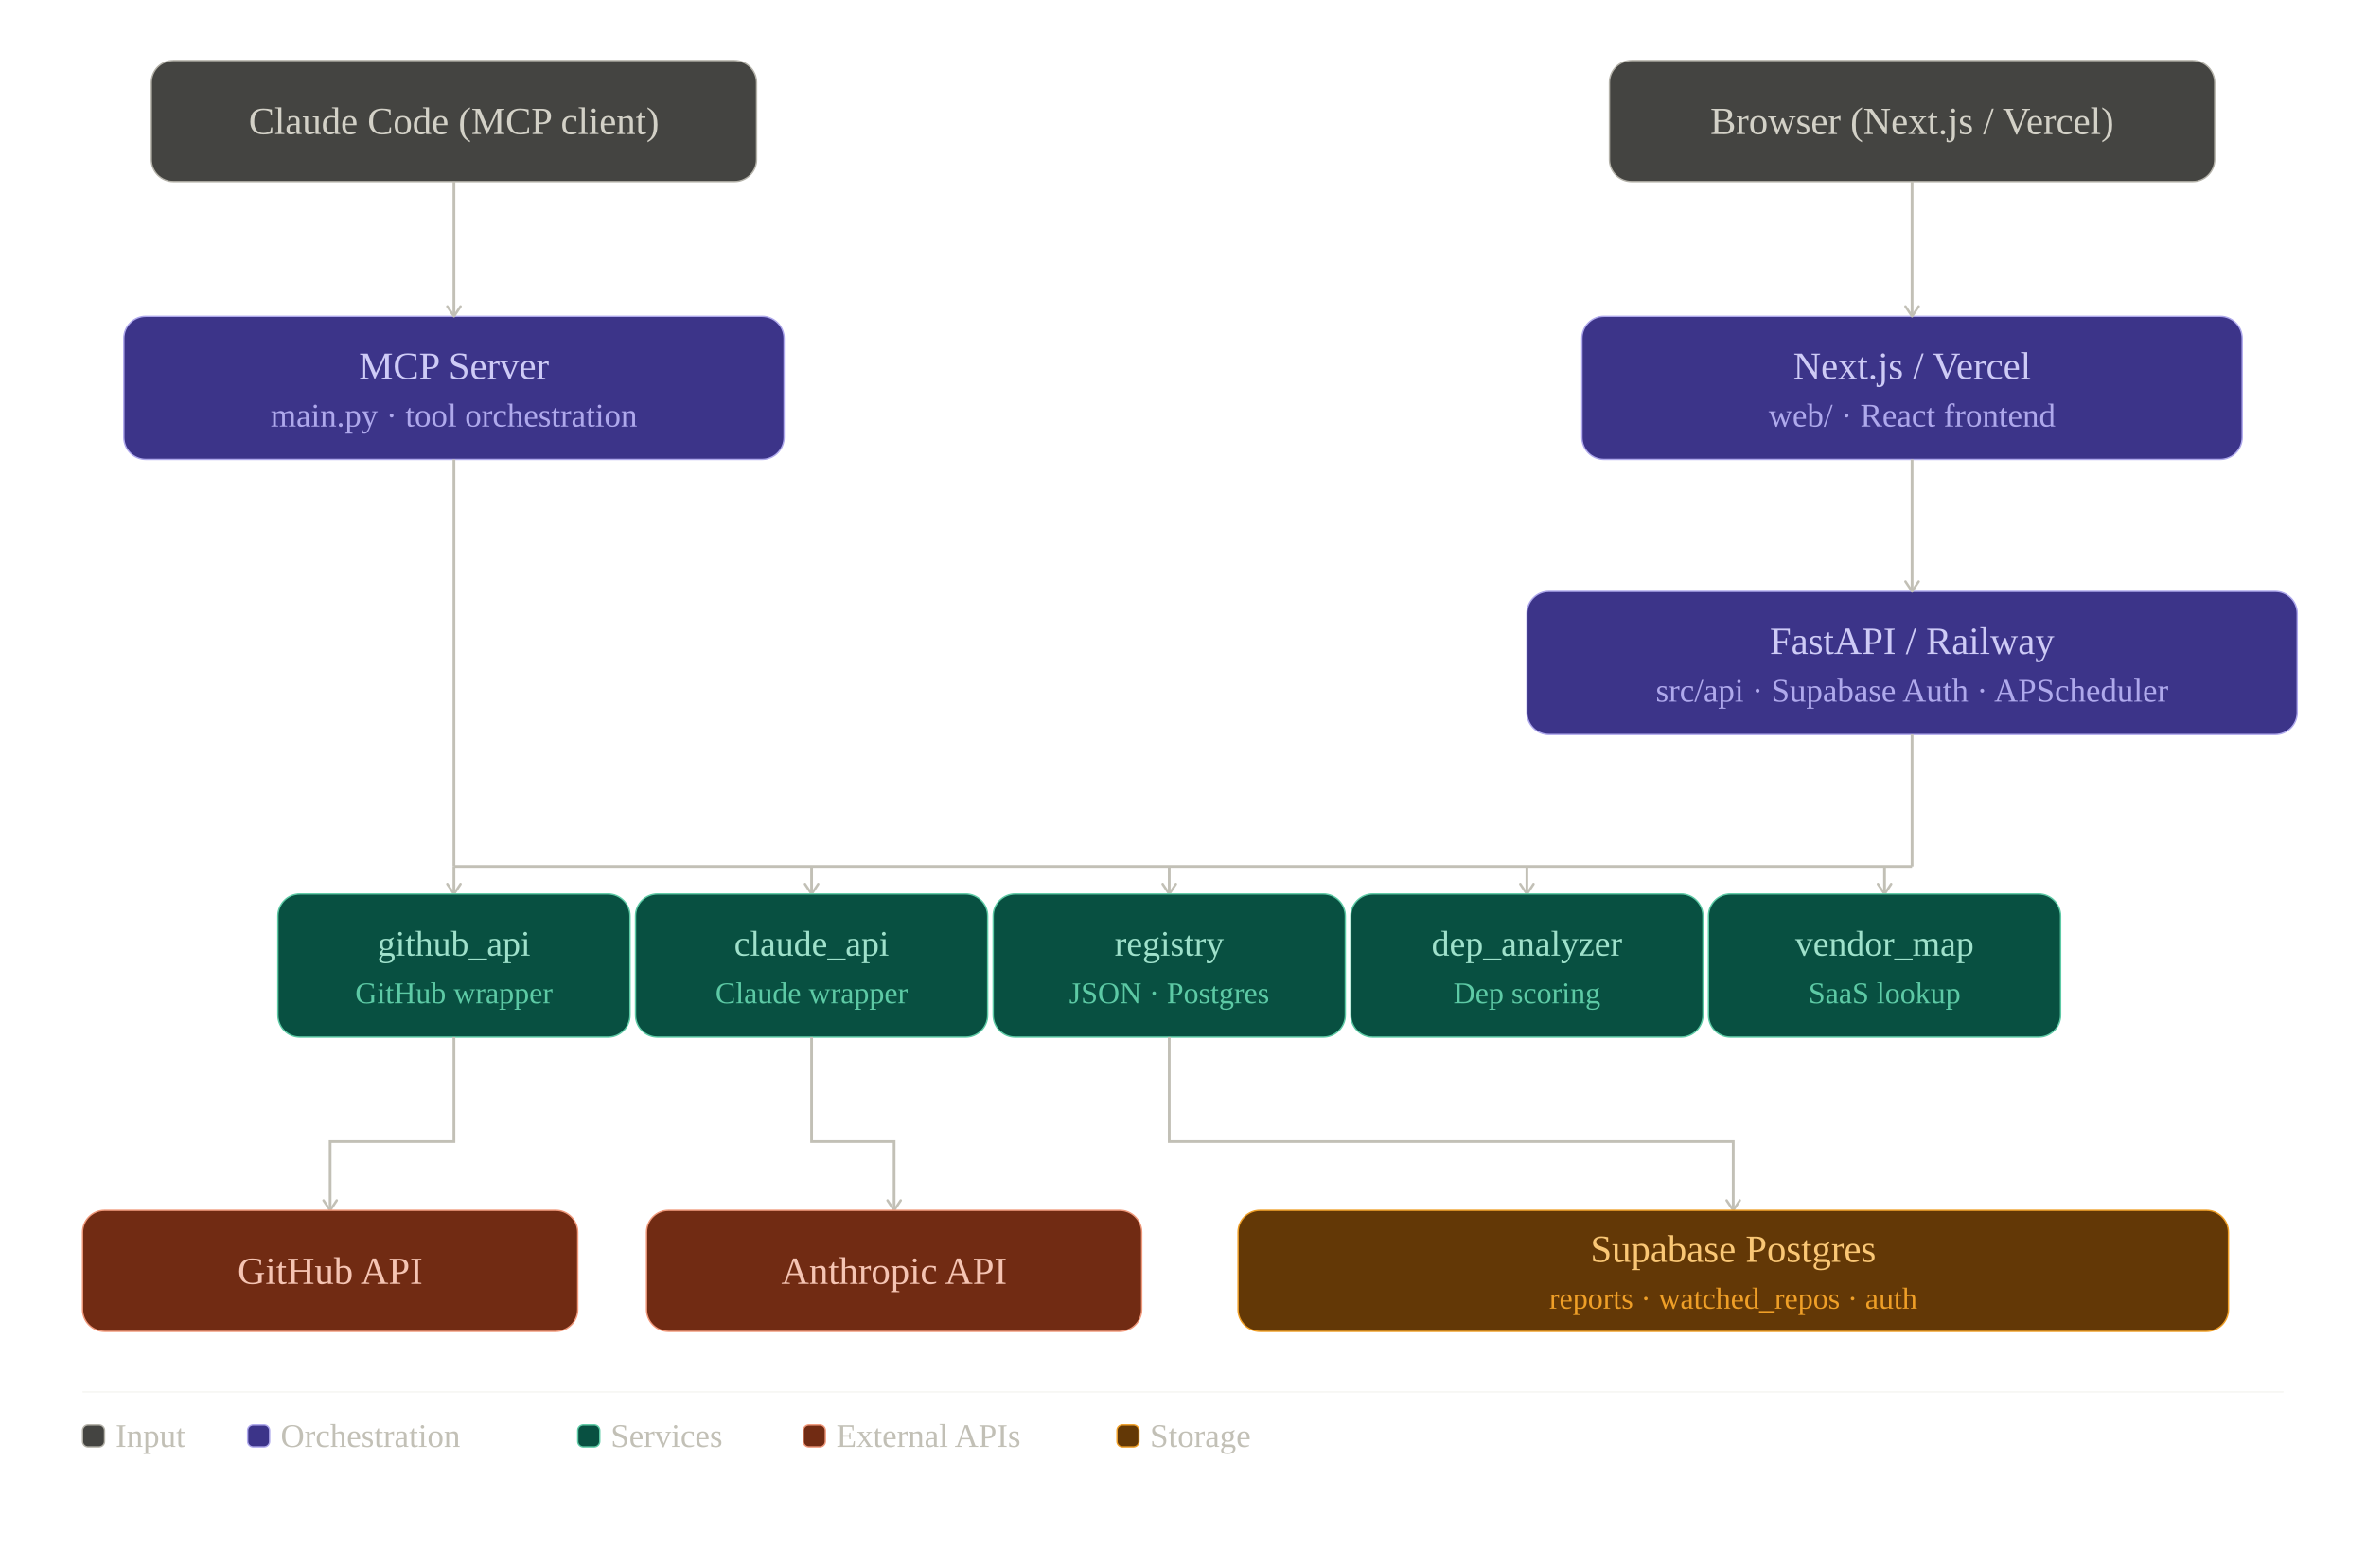
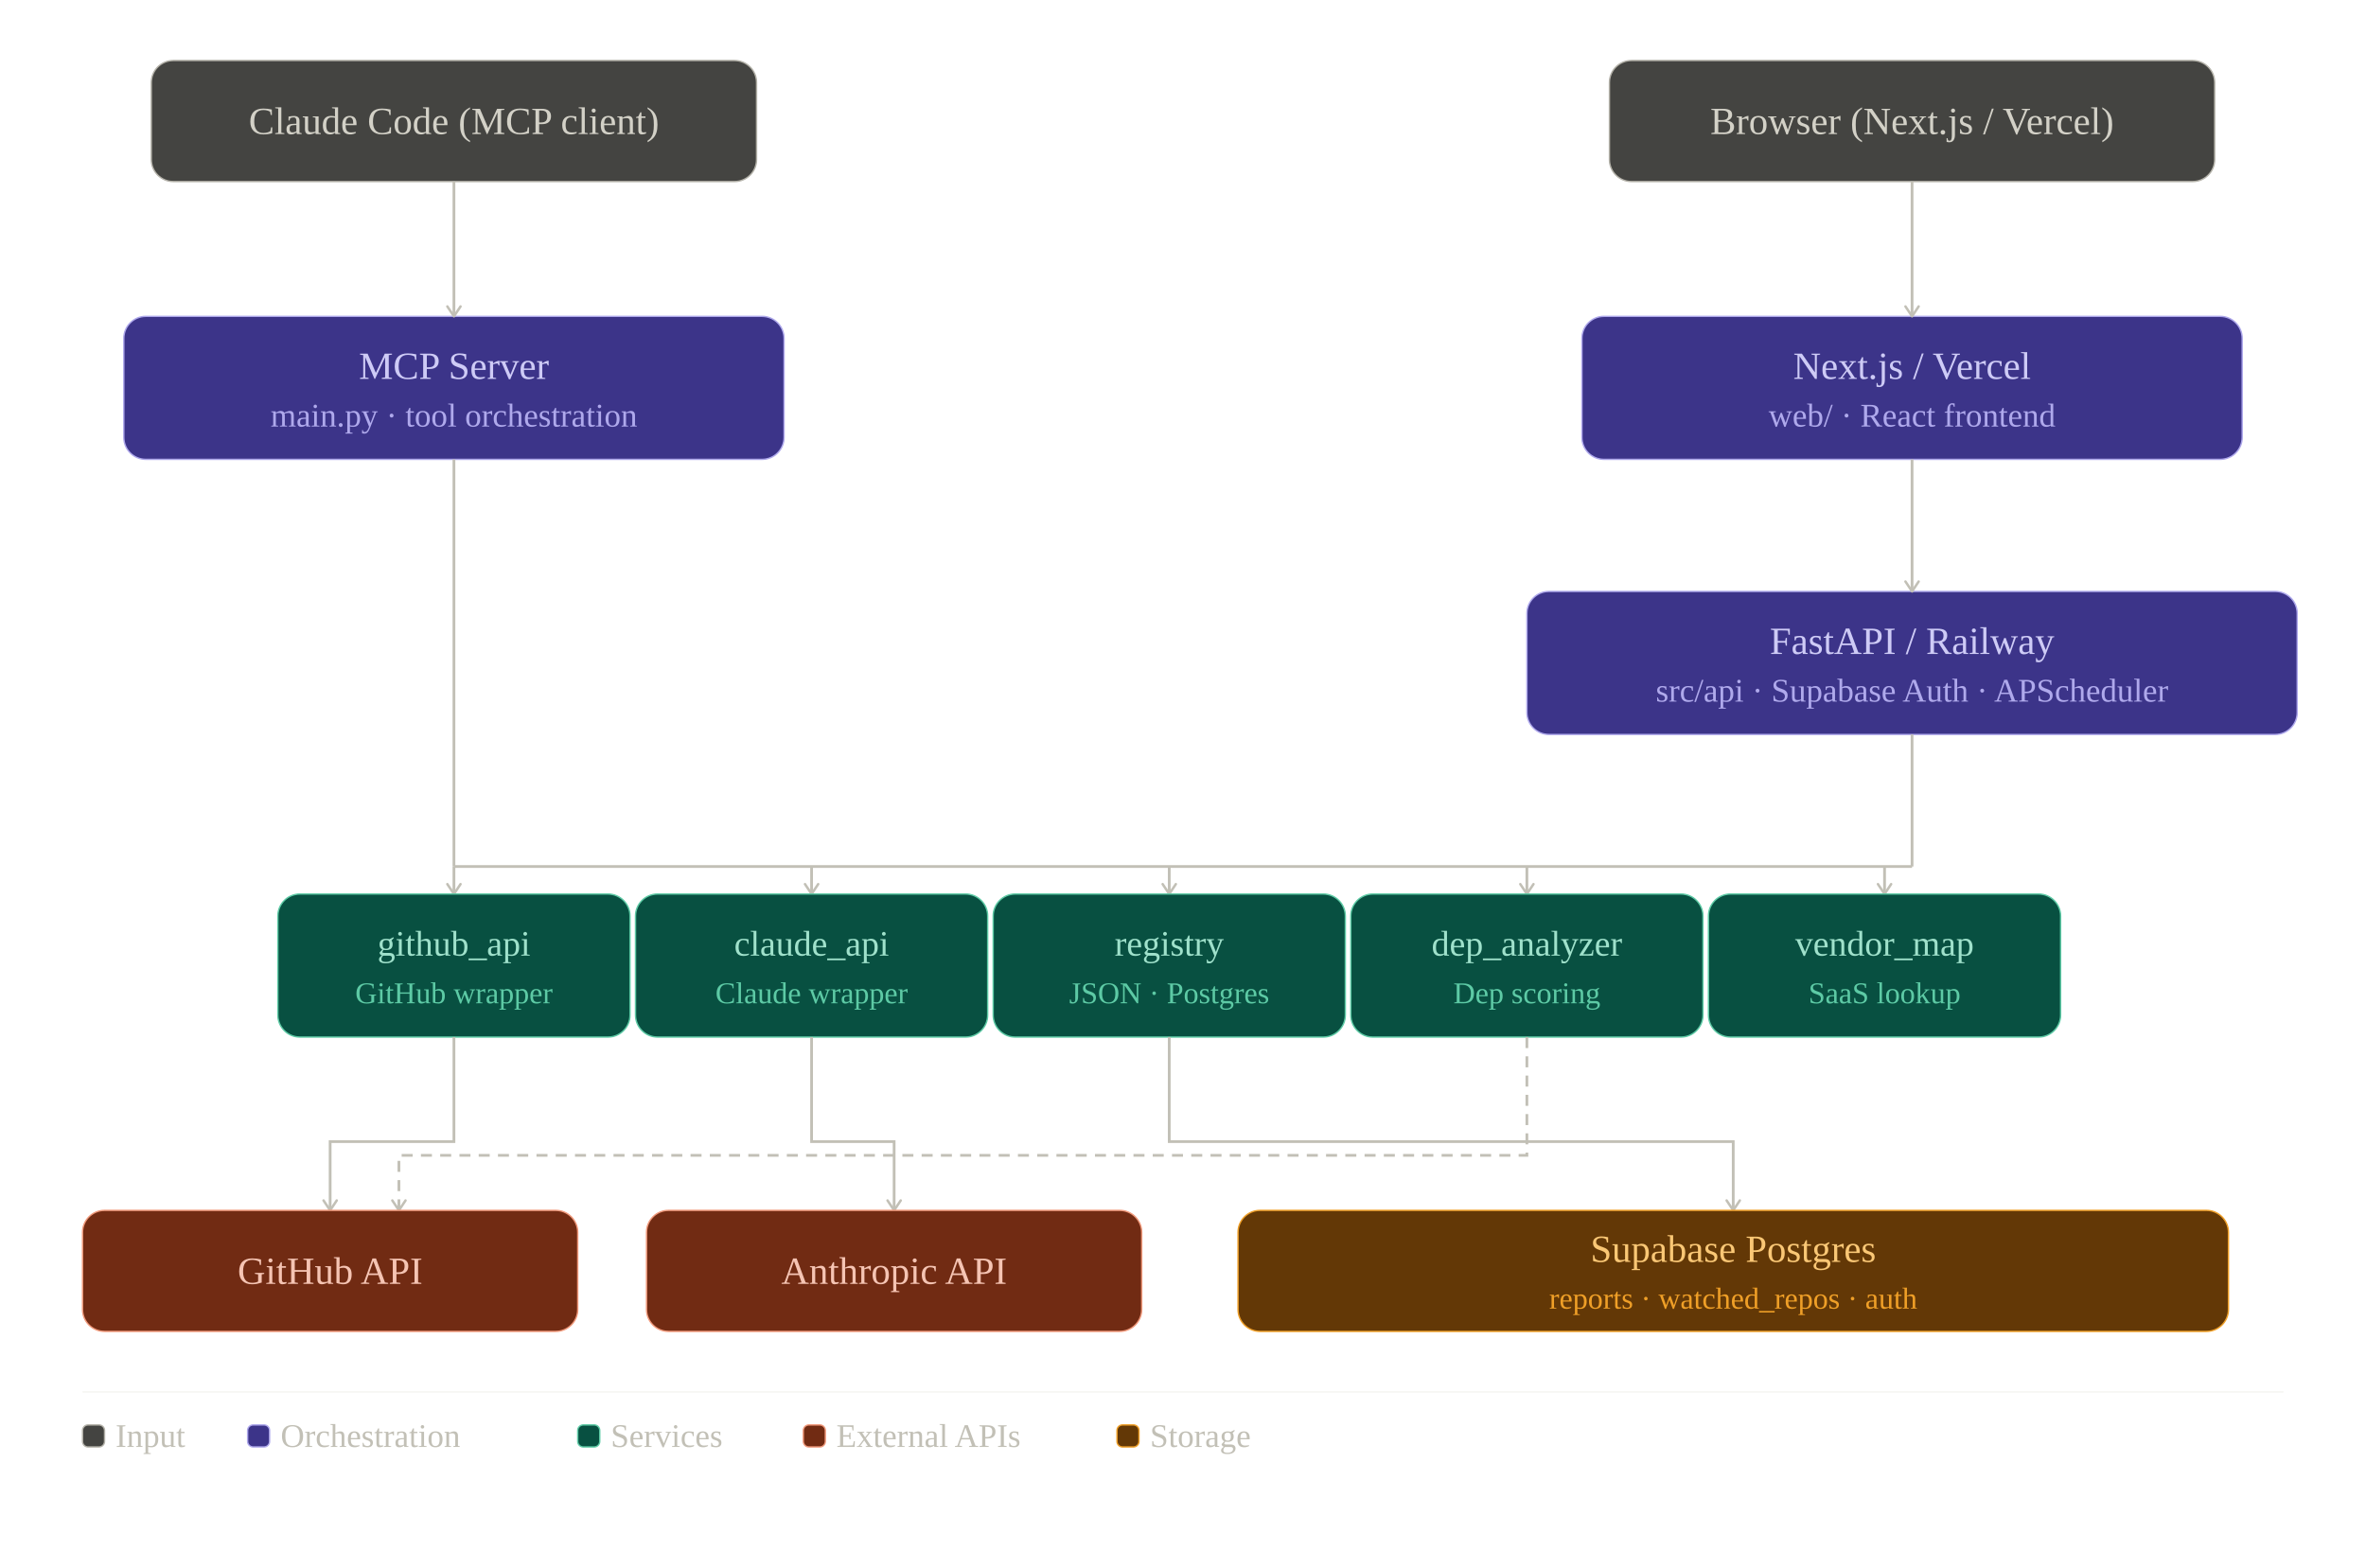
<svg xmlns="http://www.w3.org/2000/svg" width="100%" viewBox="0 0 860 570" role="img">
  <defs>
    <marker id="arrow" viewBox="0 0 10 10" refX="8" refY="5" markerWidth="6" markerHeight="6" orient="auto-start-reverse">
      <path d="M2 1L8 5L2 9" fill="none" stroke="context-stroke" stroke-width="1.5" stroke-linecap="round" stroke-linejoin="round" />
    </marker>
  </defs>
  <g>
    <rect x="55" y="22" width="220" height="44" rx="8" stroke-width="0.5" style="fill:rgb(68,68,65);stroke:rgb(180,178,169);" />
    <text x="165" y="44" text-anchor="middle" dominant-baseline="central" style="fill:rgb(211,209,199);font-size:14px;font-weight:500;">Claude Code (MCP client)</text>
  </g>
  <g>
    <rect x="585" y="22" width="220" height="44" rx="8" stroke-width="0.5" style="fill:rgb(68,68,65);stroke:rgb(180,178,169);" />
    <text x="695" y="44" text-anchor="middle" dominant-baseline="central" style="fill:rgb(211,209,199);font-size:14px;font-weight:500;">Browser (Next.js / Vercel)</text>
  </g>
  <g>
    <rect x="45" y="115" width="240" height="52" rx="8" stroke-width="0.5" style="fill:rgb(60,52,137);stroke:rgb(175,169,236);" />
    <text x="165" y="133" text-anchor="middle" dominant-baseline="central" style="fill:rgb(206,203,246);font-size:14px;font-weight:500;">MCP Server</text>
    <text x="165" y="151" text-anchor="middle" dominant-baseline="central" style="fill:rgb(175,169,236);font-size:12px;">main.py · tool orchestration</text>
  </g>
  <g>
    <rect x="575" y="115" width="240" height="52" rx="8" stroke-width="0.5" style="fill:rgb(60,52,137);stroke:rgb(175,169,236);" />
    <text x="695" y="133" text-anchor="middle" dominant-baseline="central" style="fill:rgb(206,203,246);font-size:14px;font-weight:500;">Next.js / Vercel</text>
    <text x="695" y="151" text-anchor="middle" dominant-baseline="central" style="fill:rgb(175,169,236);font-size:12px;">web/ · React frontend</text>
  </g>
  <g>
    <rect x="555" y="215" width="280" height="52" rx="8" stroke-width="0.5" style="fill:rgb(60,52,137);stroke:rgb(175,169,236);" />
    <text x="695" y="233" text-anchor="middle" dominant-baseline="central" style="fill:rgb(206,203,246);font-size:14px;font-weight:500;">FastAPI / Railway</text>
    <text x="695" y="251" text-anchor="middle" dominant-baseline="central" style="fill:rgb(175,169,236);font-size:12px;">src/api · Supabase Auth · APScheduler</text>
  </g>
  <line x1="165" y1="66" x2="165" y2="115" stroke="rgb(194,192,182)" stroke-width="1" marker-end="url(#arrow)" />
  <line x1="695" y1="66" x2="695" y2="115" stroke="rgb(194,192,182)" stroke-width="1" marker-end="url(#arrow)" />
  <line x1="695" y1="167" x2="695" y2="215" stroke="rgb(194,192,182)" stroke-width="1" marker-end="url(#arrow)" />
  <line x1="165" y1="167" x2="165" y2="315" stroke="rgb(194,192,182)" stroke-width="1" />
  <line x1="695" y1="267" x2="695" y2="315" stroke="rgb(194,192,182)" stroke-width="1" />
  <line x1="165" y1="315" x2="695" y2="315" stroke="rgb(194,192,182)" stroke-width="1" />
  <line x1="165" y1="315" x2="165" y2="325" stroke="rgb(194,192,182)" stroke-width="1" marker-end="url(#arrow)" />
  <line x1="295" y1="315" x2="295" y2="325" stroke="rgb(194,192,182)" stroke-width="1" marker-end="url(#arrow)" />
  <line x1="425" y1="315" x2="425" y2="325" stroke="rgb(194,192,182)" stroke-width="1" marker-end="url(#arrow)" />
  <line x1="555" y1="315" x2="555" y2="325" stroke="rgb(194,192,182)" stroke-width="1" marker-end="url(#arrow)" />
  <line x1="685" y1="315" x2="685" y2="325" stroke="rgb(194,192,182)" stroke-width="1" marker-end="url(#arrow)" />
  <g>
    <rect x="101" y="325" width="128" height="52" rx="8" stroke-width="0.5" style="fill:rgb(8,80,65);stroke:rgb(93,202,165);" />
    <text x="165" y="343" text-anchor="middle" dominant-baseline="central" style="fill:rgb(159,225,203);font-size:13px;font-weight:500;">github_api</text>
    <text x="165" y="361" text-anchor="middle" dominant-baseline="central" style="fill:rgb(93,202,165);font-size:11px;">GitHub wrapper</text>
  </g>
  <g>
    <rect x="231" y="325" width="128" height="52" rx="8" stroke-width="0.5" style="fill:rgb(8,80,65);stroke:rgb(93,202,165);" />
    <text x="295" y="343" text-anchor="middle" dominant-baseline="central" style="fill:rgb(159,225,203);font-size:13px;font-weight:500;">claude_api</text>
    <text x="295" y="361" text-anchor="middle" dominant-baseline="central" style="fill:rgb(93,202,165);font-size:11px;">Claude wrapper</text>
  </g>
  <g>
    <rect x="361" y="325" width="128" height="52" rx="8" stroke-width="0.5" style="fill:rgb(8,80,65);stroke:rgb(93,202,165);" />
    <text x="425" y="343" text-anchor="middle" dominant-baseline="central" style="fill:rgb(159,225,203);font-size:13px;font-weight:500;">registry</text>
    <text x="425" y="361" text-anchor="middle" dominant-baseline="central" style="fill:rgb(93,202,165);font-size:11px;">JSON · Postgres</text>
  </g>
  <g>
    <rect x="491" y="325" width="128" height="52" rx="8" stroke-width="0.5" style="fill:rgb(8,80,65);stroke:rgb(93,202,165);" />
    <text x="555" y="343" text-anchor="middle" dominant-baseline="central" style="fill:rgb(159,225,203);font-size:13px;font-weight:500;">dep_analyzer</text>
    <text x="555" y="361" text-anchor="middle" dominant-baseline="central" style="fill:rgb(93,202,165);font-size:11px;">Dep scoring</text>
  </g>
  <g>
    <rect x="621" y="325" width="128" height="52" rx="8" stroke-width="0.5" style="fill:rgb(8,80,65);stroke:rgb(93,202,165);" />
    <text x="685" y="343" text-anchor="middle" dominant-baseline="central" style="fill:rgb(159,225,203);font-size:13px;font-weight:500;">vendor_map</text>
    <text x="685" y="361" text-anchor="middle" dominant-baseline="central" style="fill:rgb(93,202,165);font-size:11px;">SaaS lookup</text>
  </g>
  <path d="M165 377 L165 415 L120 415 L120 440" fill="none" stroke="rgb(194,192,182)" stroke-width="1" marker-end="url(#arrow)" />
  <path d="M295 377 L295 415 L325 415 L325 440" fill="none" stroke="rgb(194,192,182)" stroke-width="1" marker-end="url(#arrow)" />
  <path d="M425 377 L425 415 L630 415 L630 440" fill="none" stroke="rgb(194,192,182)" stroke-width="1" marker-end="url(#arrow)" />
+   <path d="M555 377 L555 420 L145 420 L145 440" fill="none" stroke="rgb(194,192,182)" stroke-width="1" stroke-dasharray="4 3" marker-end="url(#arrow)" />
  <g>
    <rect x="30" y="440" width="180" height="44" rx="8" stroke-width="0.5" style="fill:rgb(113,43,19);stroke:rgb(240,153,123);" />
    <text x="120" y="462" text-anchor="middle" dominant-baseline="central" style="fill:rgb(245,196,179);font-size:14px;font-weight:500;">GitHub API</text>
  </g>
  <g>
    <rect x="235" y="440" width="180" height="44" rx="8" stroke-width="0.5" style="fill:rgb(113,43,19);stroke:rgb(240,153,123);" />
    <text x="325" y="462" text-anchor="middle" dominant-baseline="central" style="fill:rgb(245,196,179);font-size:14px;font-weight:500;">Anthropic API</text>
  </g>
  <g>
    <rect x="450" y="440" width="360" height="44" rx="8" stroke-width="0.5" style="fill:rgb(99,56,6);stroke:rgb(239,159,39);" />
    <text x="630" y="454" text-anchor="middle" dominant-baseline="central" style="fill:rgb(250,199,117);font-size:14px;font-weight:500;">Supabase Postgres</text>
    <text x="630" y="472" text-anchor="middle" dominant-baseline="central" style="fill:rgb(239,159,39);font-size:11px;">reports · watched_repos · auth</text>
  </g>
  <line x1="30" y1="506" x2="830" y2="506" stroke="rgba(222,220,209,0.3)" stroke-width="0.5" />
  <rect x="30" y="518" width="8" height="8" rx="2" stroke-width="0.5" style="fill:rgb(68,68,65);stroke:rgb(180,178,169);" />
  <text x="42" y="526" style="fill:rgb(194,192,182);font-size:12px;">Input</text>
  <rect x="90" y="518" width="8" height="8" rx="2" stroke-width="0.5" style="fill:rgb(60,52,137);stroke:rgb(175,169,236);" />
  <text x="102" y="526" style="fill:rgb(194,192,182);font-size:12px;">Orchestration</text>
  <rect x="210" y="518" width="8" height="8" rx="2" stroke-width="0.5" style="fill:rgb(8,80,65);stroke:rgb(93,202,165);" />
  <text x="222" y="526" style="fill:rgb(194,192,182);font-size:12px;">Services</text>
  <rect x="292" y="518" width="8" height="8" rx="2" stroke-width="0.5" style="fill:rgb(113,43,19);stroke:rgb(240,153,123);" />
  <text x="304" y="526" style="fill:rgb(194,192,182);font-size:12px;">External APIs</text>
  <rect x="406" y="518" width="8" height="8" rx="2" stroke-width="0.5" style="fill:rgb(99,56,6);stroke:rgb(239,159,39);" />
  <text x="418" y="526" style="fill:rgb(194,192,182);font-size:12px;">Storage</text>
</svg>
